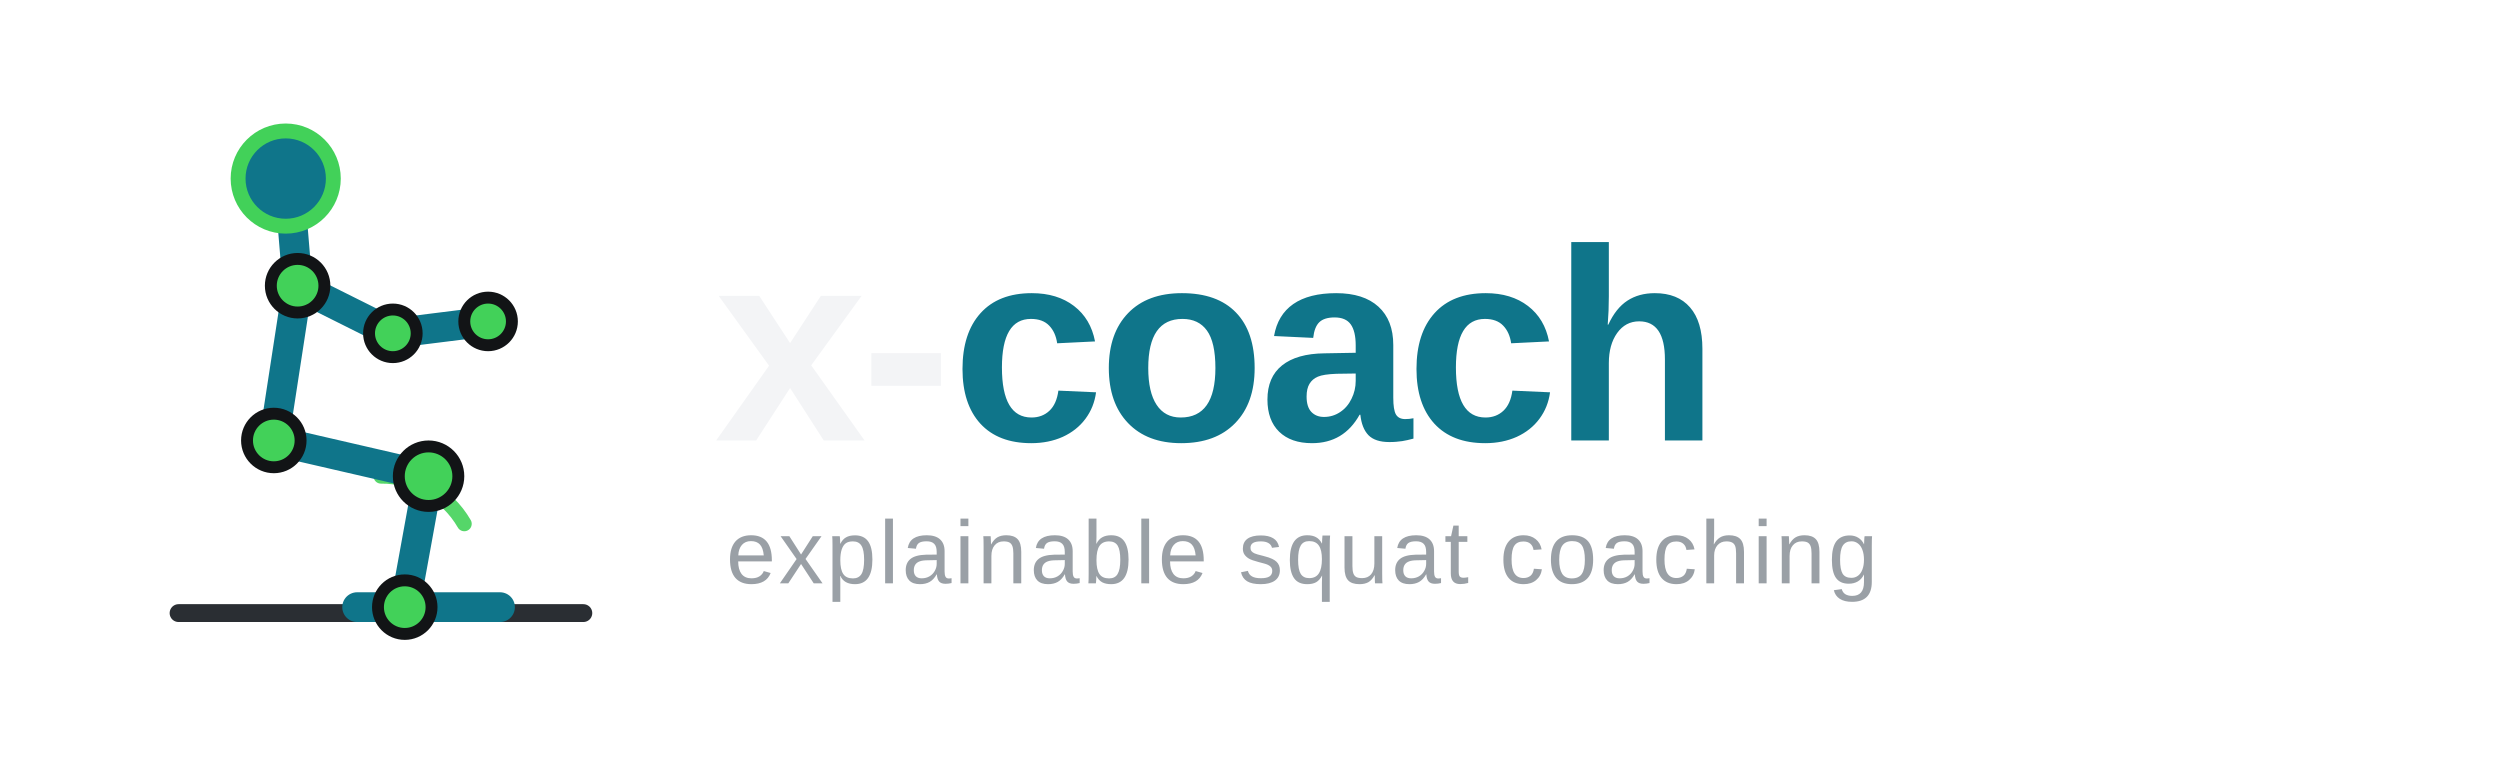
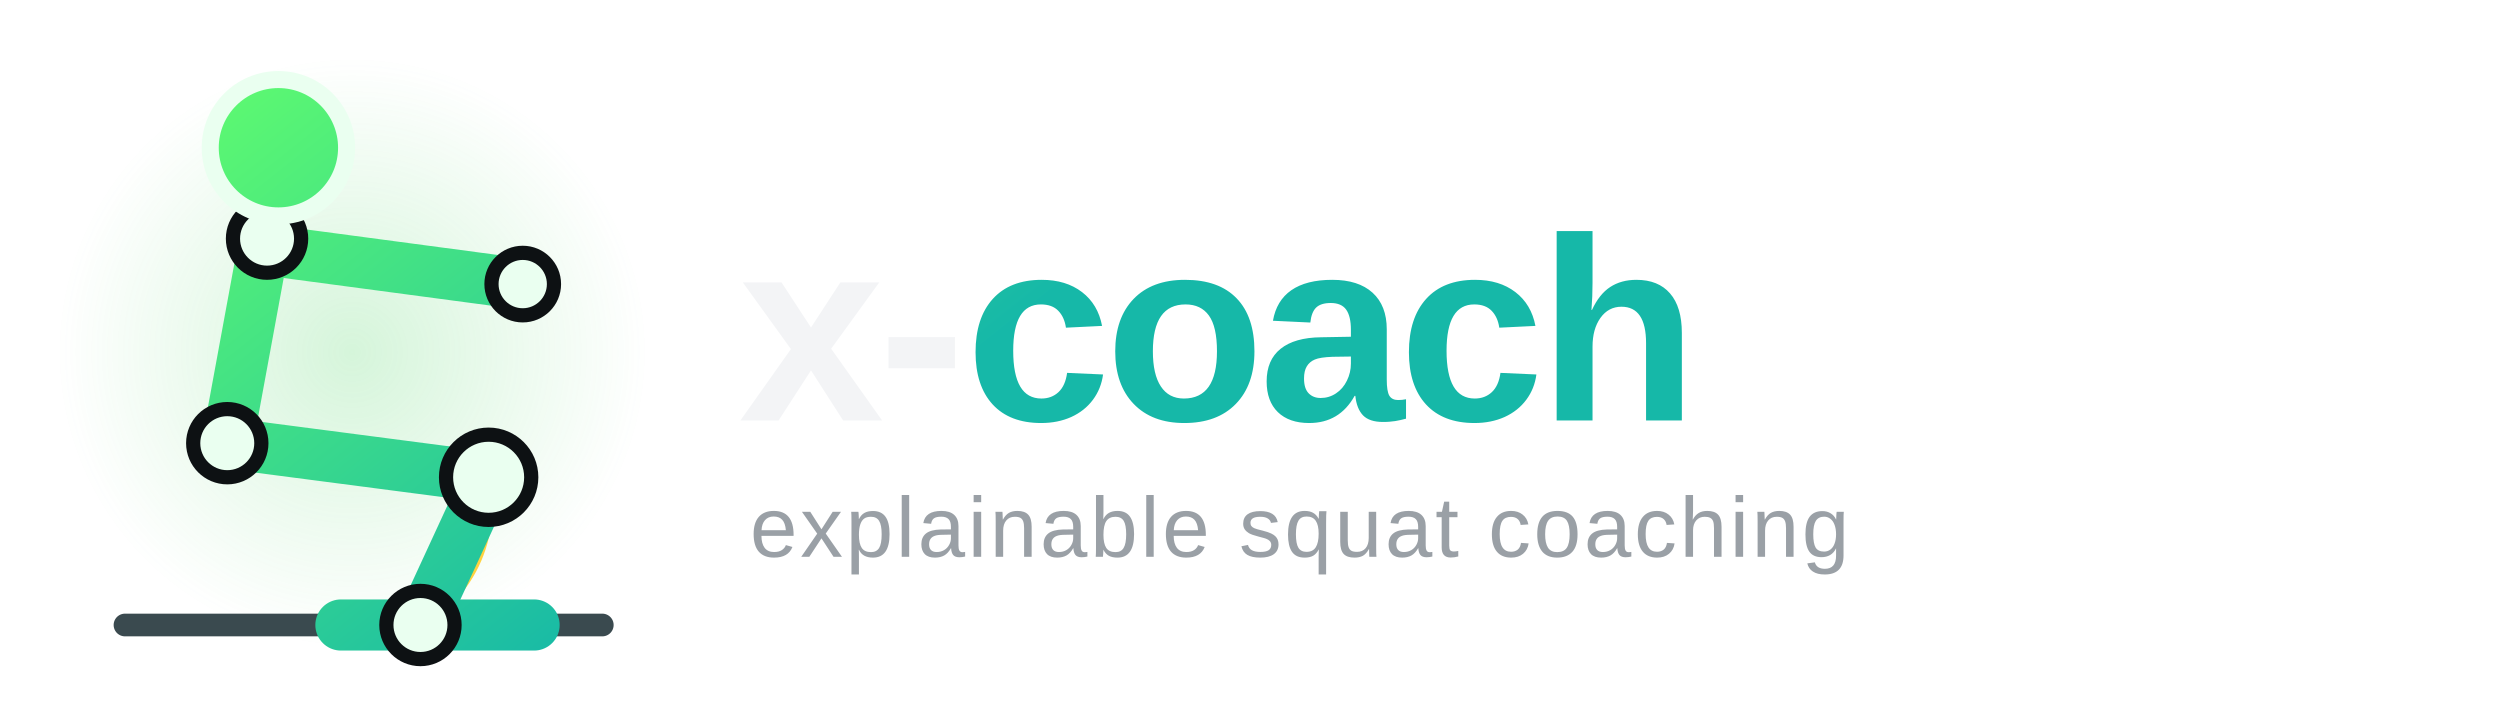
- <svg xmlns="http://www.w3.org/2000/svg" width="420" height="128" viewBox="0 0 420 128" fill="none" role="img" aria-label="x-coach — explainable squat coaching">
+ <svg xmlns="http://www.w3.org/2000/svg" width="440" height="128" viewBox="0 0 440 128" fill="none" role="img" aria-label="x-coach — explainable squat coaching">
+   <defs>
+     <linearGradient id="bone" x1="28" y1="20" x2="104" y2="116" gradientUnits="userSpaceOnUse">
+       <stop offset="0" stop-color="#5ffb6f" />
+       <stop offset="1" stop-color="#16b8a8" />
+     </linearGradient>
+     <radialGradient id="glow" cx="0.5" cy="0.5" r="0.5">
+       <stop offset="0" stop-color="#42d159" stop-opacity="0.22" />
+       <stop offset="1" stop-color="#42d159" stop-opacity="0" />
+     </radialGradient>
+   </defs>
  <g>
-     <line x1="30" y1="103" x2="98" y2="103" stroke="#2a2e33" stroke-width="3" stroke-linecap="round" />
-     <path d="M64 80 A 16 16 0 0 1 78 88" fill="none" stroke="#42d159" stroke-width="2.5" stroke-linecap="round" opacity="0.9" />
-     <g stroke="#0f758a" stroke-width="5" stroke-linecap="round" stroke-linejoin="round" fill="none">
-       <line x1="49" y1="36" x2="50" y2="48" />
-       <line x1="50" y1="48" x2="46" y2="74" />
-       <line x1="46" y1="74" x2="72" y2="80" />
-       <line x1="72" y1="80" x2="68" y2="102" />
-       <line x1="60" y1="102" x2="84" y2="102" />
-       <line x1="50" y1="48" x2="66" y2="56" />
-       <line x1="66" y1="56" x2="82" y2="54" />
+     <circle cx="62" cy="62" r="52" fill="url(#glow)" />
+     <line x1="22" y1="110" x2="106" y2="110" stroke="#3a4a4f" stroke-width="4" stroke-linecap="round" />
+     <path d="M84 84 A 22 22 0 0 1 70 110" fill="none" stroke="#ffd23f" stroke-width="4" stroke-linecap="round" />
+     <g stroke="url(#bone)" stroke-width="9" stroke-linecap="round" stroke-linejoin="round" fill="none">
+       <line x1="47" y1="40" x2="40" y2="78" />
+       <line x1="40" y1="78" x2="86" y2="84" />
+       <line x1="86" y1="84" x2="74" y2="110" />
+       <line x1="60" y1="110" x2="94" y2="110" />
+       <line x1="47" y1="44" x2="92" y2="50" />
    </g>
-     <g fill="#42d159" stroke="#121416" stroke-width="2">
-       <circle cx="50" cy="48" r="4.5" />
-       <circle cx="46" cy="74" r="4.5" />
-       <circle cx="72" cy="80" r="5" />
-       <circle cx="68" cy="102" r="4.5" />
-       <circle cx="66" cy="56" r="4" />
-       <circle cx="82" cy="54" r="4" />
+     <g fill="#eafff0" stroke="#0d1113" stroke-width="2.5">
+       <circle cx="47" cy="42" r="6" />
+       <circle cx="40" cy="78" r="6" />
+       <circle cx="86" cy="84" r="7.5" />
+       <circle cx="74" cy="110" r="6" />
+       <circle cx="92" cy="50" r="5.5" />
    </g>
-     <circle cx="48" cy="30" r="8" fill="#0f758a" stroke="#42d159" stroke-width="2.5" />
+     <circle cx="49" cy="26" r="12" fill="url(#bone)" stroke="#eafff0" stroke-width="3" />
  </g>
  <g font-family="'Space Grotesk', 'Segoe UI', 'Helvetica Neue', Arial, sans-serif" font-weight="700">
-     <text x="120" y="74" font-size="46" fill="#f3f4f6" letter-spacing="-1">x-<tspan fill="#0f758a">coach</tspan>
+     <text x="130" y="74" font-size="46" fill="#f3f4f6" letter-spacing="-1">x-<tspan fill="url(#bone)">coach</tspan>
    </text>
-     <text x="122" y="98" font-size="15" font-weight="500" fill="#9aa0a6" letter-spacing="0.5">explainable squat coaching</text>
+     <text x="132" y="98" font-size="15" font-weight="500" fill="#9aa0a6" letter-spacing="0.5">explainable squat coaching</text>
  </g>
</svg>
